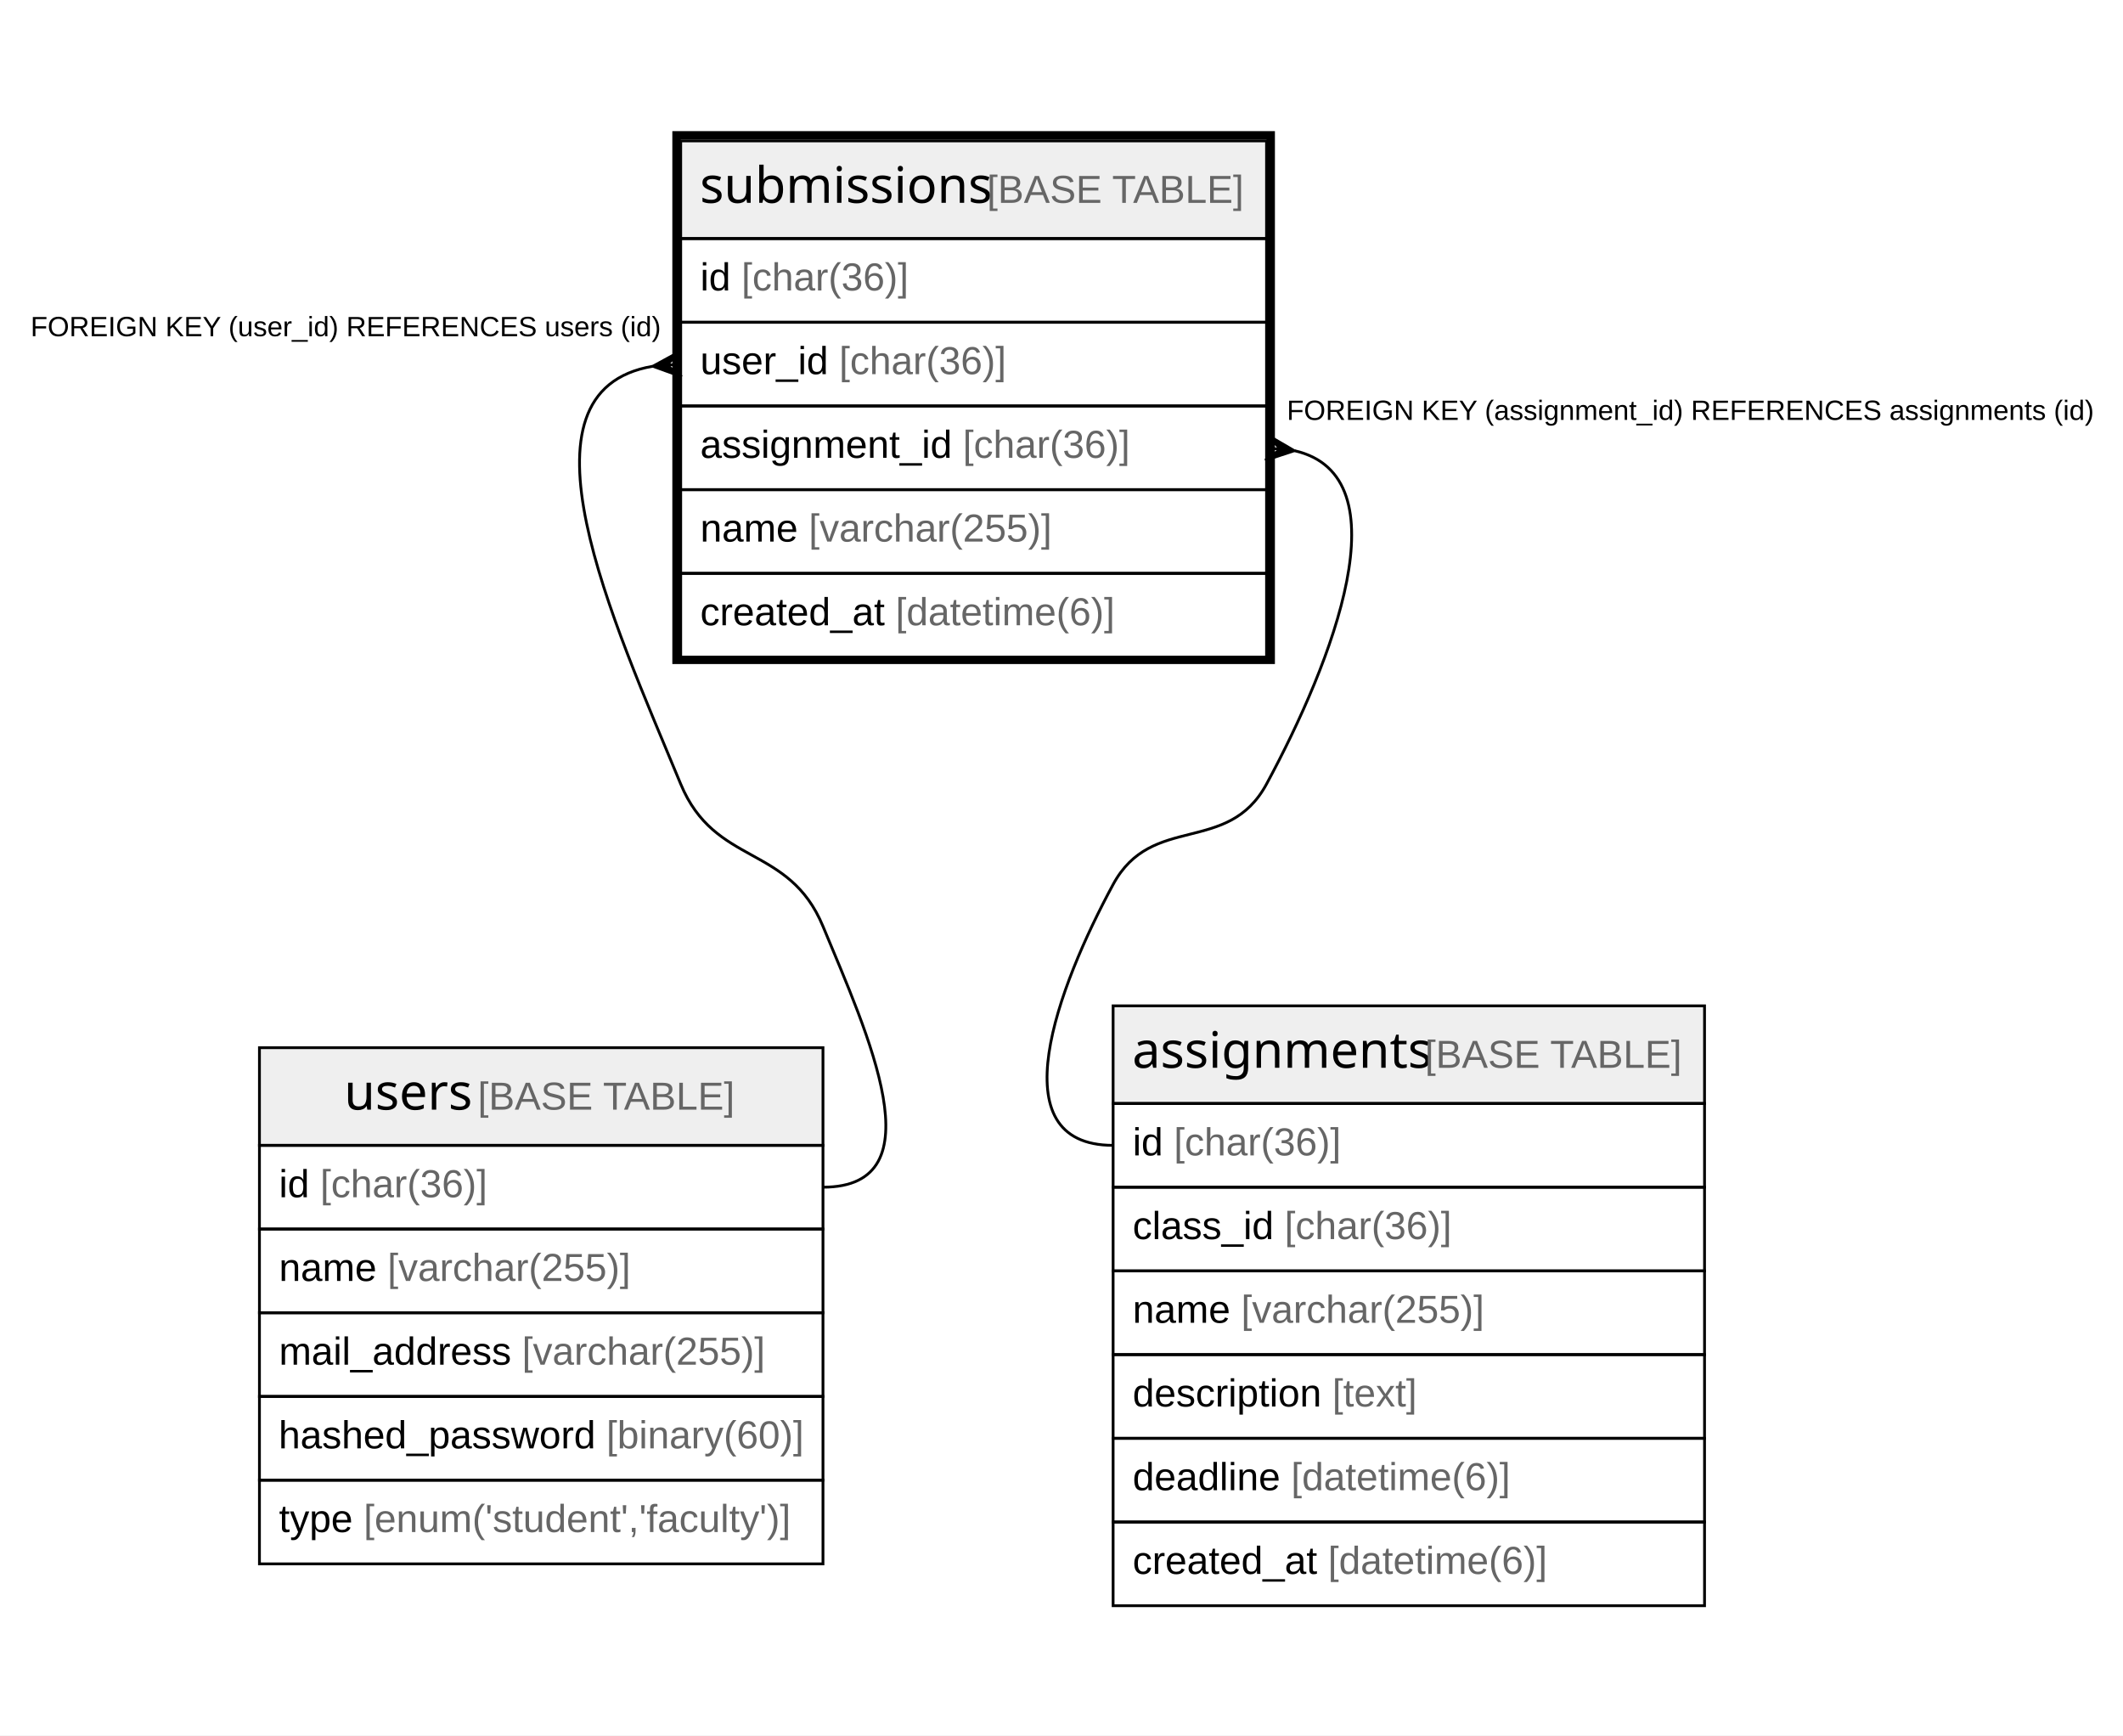
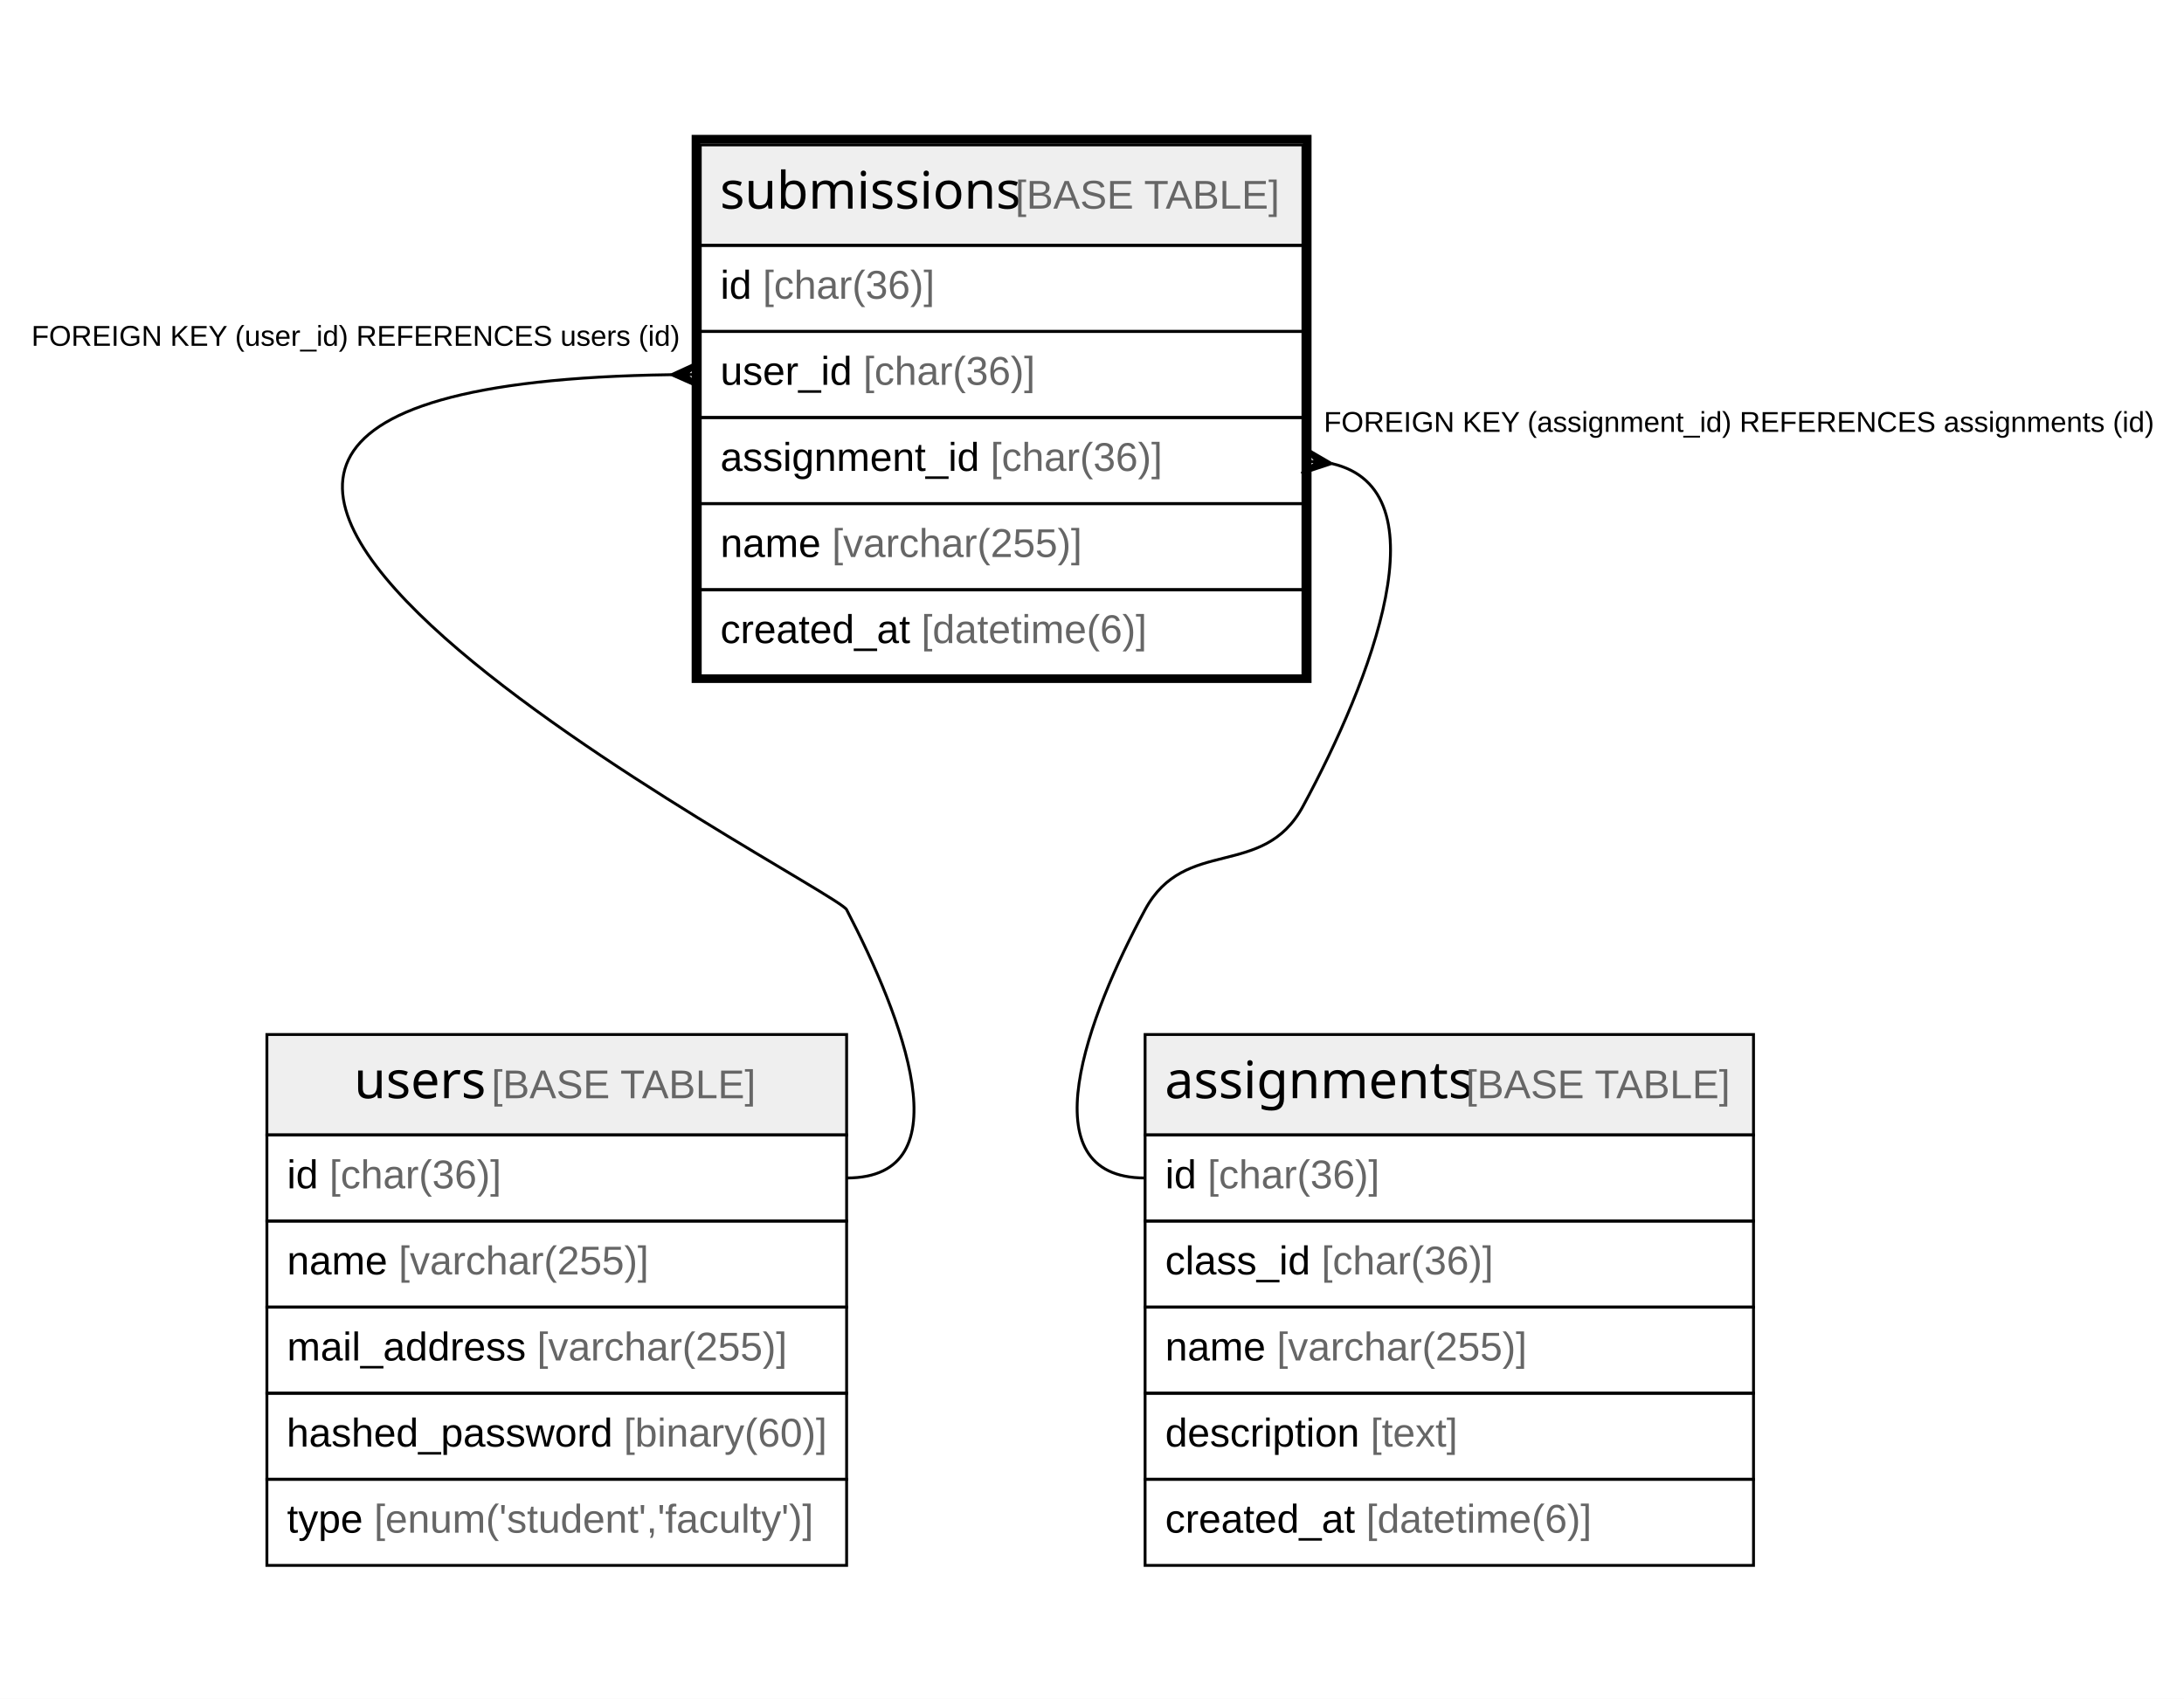
- <svg xmlns="http://www.w3.org/2000/svg" width="761pt" height="622pt" viewBox="0.00 0.00 761.00 622.00">
-   <g id="graph0" class="graph" transform="scale(1 1) rotate(0) translate(4 618)">
-     <polygon fill="#ffffff" stroke="transparent" points="-4,4 -4,-618 757,-618 757,4 -4,4" />
+ <svg xmlns="http://www.w3.org/2000/svg" width="761pt" height="592pt" viewBox="0.00 0.00 761.00 592.00">
+   <g id="graph0" class="graph" transform="scale(1 1) rotate(0) translate(4 588)">
+     <polygon fill="#ffffff" stroke="transparent" points="-4,4 -4,-588 757,-588 757,4 -4,4" />
    <g id="node1" class="node">
-       <polygon fill="#efefef" stroke="transparent" points="240,-532.5 240,-567.5 450,-567.5 450,-532.5 240,-532.5" />
-       <polygon fill="none" stroke="#000000" points="240,-532.5 240,-567.5 450,-567.5 450,-532.5 240,-532.5" />
-       <text text-anchor="start" x="246.87" y="-545.3" font-family="Arial Bold" font-size="18.00" fill="#000000">submissions</text>
-       <text text-anchor="start" x="345.876" y="-545.3" font-family="Arial" font-size="14.00" fill="#000000"> </text>
-       <text text-anchor="start" x="349.766" y="-545.3" font-family="Arial" font-size="14.00" fill="#666666">[BASE TABLE]</text>
-       <polygon fill="none" stroke="#000000" points="240,-502.5 240,-532.5 450,-532.5 450,-502.5 240,-502.5" />
-       <text text-anchor="start" x="247" y="-513.9" font-family="Arial" font-size="14.00" fill="#000000">id </text>
-       <text text-anchor="start" x="261.78" y="-513.9" font-family="Arial" font-size="14.00" fill="#666666">[char(36)]</text>
+       <polygon fill="#efefef" stroke="transparent" points="240,-502.5 240,-537.5 450,-537.5 450,-502.5 240,-502.5" />
+       <polygon fill="none" stroke="#000000" points="240,-502.5 240,-537.5 450,-537.5 450,-502.5 240,-502.5" />
+       <text text-anchor="start" x="246.87" y="-515.3" font-family="Arial Bold" font-size="18.00" fill="#000000">submissions</text>
+       <text text-anchor="start" x="345.876" y="-515.3" font-family="Arial" font-size="14.00" fill="#000000"> </text>
+       <text text-anchor="start" x="349.766" y="-515.3" font-family="Arial" font-size="14.00" fill="#666666">[BASE TABLE]</text>
      <polygon fill="none" stroke="#000000" points="240,-472.5 240,-502.5 450,-502.5 450,-472.5 240,-472.5" />
-       <text text-anchor="start" x="247" y="-483.9" font-family="Arial" font-size="14.00" fill="#000000">user_id </text>
-       <text text-anchor="start" x="296.788" y="-483.9" font-family="Arial" font-size="14.00" fill="#666666">[char(36)]</text>
+       <text text-anchor="start" x="247" y="-483.9" font-family="Arial" font-size="14.00" fill="#000000">id </text>
+       <text text-anchor="start" x="261.78" y="-483.9" font-family="Arial" font-size="14.00" fill="#666666">[char(36)]</text>
      <polygon fill="none" stroke="#000000" points="240,-442.5 240,-472.5 450,-472.5 450,-442.5 240,-442.5" />
-       <text text-anchor="start" x="247" y="-453.9" font-family="Arial" font-size="14.00" fill="#000000">assignment_id </text>
-       <text text-anchor="start" x="341.133" y="-453.9" font-family="Arial" font-size="14.00" fill="#666666">[char(36)]</text>
+       <text text-anchor="start" x="247" y="-453.9" font-family="Arial" font-size="14.00" fill="#000000">user_id </text>
+       <text text-anchor="start" x="296.788" y="-453.9" font-family="Arial" font-size="14.00" fill="#666666">[char(36)]</text>
      <polygon fill="none" stroke="#000000" points="240,-412.5 240,-442.5 450,-442.5 450,-412.5 240,-412.5" />
-       <text text-anchor="start" x="247" y="-423.9" font-family="Arial" font-size="14.00" fill="#000000">name </text>
-       <text text-anchor="start" x="285.899" y="-423.9" font-family="Arial" font-size="14.00" fill="#666666">[varchar(255)]</text>
+       <text text-anchor="start" x="247" y="-423.9" font-family="Arial" font-size="14.00" fill="#000000">assignment_id </text>
+       <text text-anchor="start" x="341.133" y="-423.9" font-family="Arial" font-size="14.00" fill="#666666">[char(36)]</text>
      <polygon fill="none" stroke="#000000" points="240,-382.5 240,-412.5 450,-412.5 450,-382.5 240,-382.5" />
-       <text text-anchor="start" x="247" y="-393.9" font-family="Arial" font-size="14.00" fill="#000000">created_at </text>
-       <text text-anchor="start" x="317.028" y="-393.9" font-family="Arial" font-size="14.00" fill="#666666">[datetime(6)]</text>
-       <polygon fill="none" stroke="#000000" stroke-width="3" points="238.5,-381.5 238.5,-569.5 451.5,-569.5 451.5,-381.5 238.5,-381.5" />
+       <text text-anchor="start" x="247" y="-393.9" font-family="Arial" font-size="14.00" fill="#000000">name </text>
+       <text text-anchor="start" x="285.899" y="-393.9" font-family="Arial" font-size="14.00" fill="#666666">[varchar(255)]</text>
+       <polygon fill="none" stroke="#000000" points="240,-352.5 240,-382.5 450,-382.5 450,-352.5 240,-352.5" />
+       <text text-anchor="start" x="247" y="-363.9" font-family="Arial" font-size="14.00" fill="#000000">created_at </text>
+       <text text-anchor="start" x="317.028" y="-363.9" font-family="Arial" font-size="14.00" fill="#666666">[datetime(6)]</text>
+       <polygon fill="none" stroke="#000000" stroke-width="3" points="238.5,-351.5 238.5,-539.5 451.5,-539.5 451.5,-351.5 238.5,-351.5" />
    </g>
    <g id="node2" class="node">
-       <polygon fill="#efefef" stroke="transparent" points="89,-207.5 89,-242.5 291,-242.5 291,-207.5 89,-207.5" />
-       <polygon fill="none" stroke="#000000" points="89,-207.5 89,-242.5 291,-242.5 291,-207.5 89,-207.5" />
-       <text text-anchor="start" x="119.371" y="-220.3" font-family="Arial Bold" font-size="18.00" fill="#000000">users</text>
-       <text text-anchor="start" x="163.375" y="-220.3" font-family="Arial" font-size="14.00" fill="#000000"> </text>
-       <text text-anchor="start" x="167.266" y="-220.3" font-family="Arial" font-size="14.00" fill="#666666">[BASE TABLE]</text>
-       <polygon fill="none" stroke="#000000" points="89,-177.5 89,-207.5 291,-207.5 291,-177.5 89,-177.5" />
-       <text text-anchor="start" x="96" y="-188.9" font-family="Arial" font-size="14.00" fill="#000000">id </text>
-       <text text-anchor="start" x="110.78" y="-188.9" font-family="Arial" font-size="14.00" fill="#666666">[char(36)]</text>
-       <polygon fill="none" stroke="#000000" points="89,-147.5 89,-177.5 291,-177.5 291,-147.5 89,-147.5" />
-       <text text-anchor="start" x="96" y="-158.9" font-family="Arial" font-size="14.00" fill="#000000">name </text>
-       <text text-anchor="start" x="134.899" y="-158.9" font-family="Arial" font-size="14.00" fill="#666666">[varchar(255)]</text>
-       <polygon fill="none" stroke="#000000" points="89,-117.5 89,-147.5 291,-147.5 291,-117.5 89,-117.5" />
-       <text text-anchor="start" x="96" y="-128.9" font-family="Arial" font-size="14.00" fill="#000000">mail_address </text>
-       <text text-anchor="start" x="183.121" y="-128.9" font-family="Arial" font-size="14.00" fill="#666666">[varchar(255)]</text>
-       <polygon fill="none" stroke="#000000" points="89,-87.5 89,-117.5 291,-117.5 291,-87.5 89,-87.5" />
-       <text text-anchor="start" x="95.867" y="-98.9" font-family="Arial" font-size="14.00" fill="#000000">hashed_password </text>
-       <text text-anchor="start" x="213.351" y="-98.9" font-family="Arial" font-size="14.00" fill="#666666">[binary(60)]</text>
-       <polygon fill="none" stroke="#000000" points="89,-57.5 89,-87.5 291,-87.5 291,-57.5 89,-57.5" />
-       <text text-anchor="start" x="96" y="-68.9" font-family="Arial" font-size="14.00" fill="#000000">type </text>
-       <text text-anchor="start" x="126.346" y="-68.9" font-family="Arial" font-size="14.00" fill="#666666">[enum('student','faculty')]</text>
+       <polygon fill="#efefef" stroke="transparent" points="89,-192.5 89,-227.5 291,-227.5 291,-192.5 89,-192.5" />
+       <polygon fill="none" stroke="#000000" points="89,-192.5 89,-227.5 291,-227.5 291,-192.5 89,-192.5" />
+       <text text-anchor="start" x="119.371" y="-205.3" font-family="Arial Bold" font-size="18.00" fill="#000000">users</text>
+       <text text-anchor="start" x="163.375" y="-205.3" font-family="Arial" font-size="14.00" fill="#000000"> </text>
+       <text text-anchor="start" x="167.266" y="-205.3" font-family="Arial" font-size="14.00" fill="#666666">[BASE TABLE]</text>
+       <polygon fill="none" stroke="#000000" points="89,-162.5 89,-192.5 291,-192.5 291,-162.5 89,-162.5" />
+       <text text-anchor="start" x="96" y="-173.9" font-family="Arial" font-size="14.00" fill="#000000">id </text>
+       <text text-anchor="start" x="110.78" y="-173.9" font-family="Arial" font-size="14.00" fill="#666666">[char(36)]</text>
+       <polygon fill="none" stroke="#000000" points="89,-132.5 89,-162.5 291,-162.5 291,-132.5 89,-132.5" />
+       <text text-anchor="start" x="96" y="-143.9" font-family="Arial" font-size="14.00" fill="#000000">name </text>
+       <text text-anchor="start" x="134.899" y="-143.9" font-family="Arial" font-size="14.00" fill="#666666">[varchar(255)]</text>
+       <polygon fill="none" stroke="#000000" points="89,-102.5 89,-132.5 291,-132.5 291,-102.5 89,-102.5" />
+       <text text-anchor="start" x="96" y="-113.9" font-family="Arial" font-size="14.00" fill="#000000">mail_address </text>
+       <text text-anchor="start" x="183.121" y="-113.9" font-family="Arial" font-size="14.00" fill="#666666">[varchar(255)]</text>
+       <polygon fill="none" stroke="#000000" points="89,-72.5 89,-102.5 291,-102.5 291,-72.5 89,-72.5" />
+       <text text-anchor="start" x="95.867" y="-83.9" font-family="Arial" font-size="14.00" fill="#000000">hashed_password </text>
+       <text text-anchor="start" x="213.351" y="-83.9" font-family="Arial" font-size="14.00" fill="#666666">[binary(60)]</text>
+       <polygon fill="none" stroke="#000000" points="89,-42.5 89,-72.5 291,-72.5 291,-42.5 89,-42.5" />
+       <text text-anchor="start" x="96" y="-53.9" font-family="Arial" font-size="14.00" fill="#000000">type </text>
+       <text text-anchor="start" x="126.346" y="-53.9" font-family="Arial" font-size="14.00" fill="#666666">[enum('student','faculty')]</text>
    </g>
    <g id="edge1" class="edge">
-       <path fill="none" stroke="#000000" d="M229.976,-486.723C177.58,-477.879 215.803,-395.418 240,-337 252.267,-307.385 278.733,-315.615 291,-286 306.903,-247.608 332.556,-192.5 291,-192.5" />
-       <polygon fill="#000000" stroke="#000000" points="230.03,-486.727 239.652,-491.986 235.015,-487.114 240,-487.5 240,-487.5 240,-487.5 235.015,-487.114 240.348,-483.014 230.03,-486.727 230.03,-486.727" />
-       <text text-anchor="start" x="6.945" y="-497.5" font-family="Arial" font-size="10.00" fill="#000000">FOREIGN KEY (user_id) REFERENCES users (id)</text>
+       <path fill="none" stroke="#000000" d="M229.942,-457.433C-58.01,-453.516 286.815,-279.077 291,-271 310.118,-234.103 332.556,-177.5 291,-177.5" />
+       <polygon fill="#000000" stroke="#000000" points="230,-457.433 239.97,-462 235,-457.467 240,-457.5 240,-457.5 240,-457.5 235,-457.467 240.03,-453 230,-457.433 230,-457.433" />
+       <text text-anchor="start" x="6.945" y="-467.5" font-family="Arial" font-size="10.00" fill="#000000">FOREIGN KEY (user_id) REFERENCES users (id)</text>
    </g>
    <g id="node3" class="node">
-       <polygon fill="#efefef" stroke="transparent" points="395,-222.5 395,-257.5 607,-257.5 607,-222.5 395,-222.5" />
-       <polygon fill="none" stroke="#000000" points="395,-222.5 395,-257.5 607,-257.5 607,-222.5 395,-222.5" />
-       <text text-anchor="start" x="401.863" y="-235.3" font-family="Arial Bold" font-size="18.00" fill="#000000">assignments</text>
-       <text text-anchor="start" x="502.883" y="-235.3" font-family="Arial" font-size="14.00" fill="#000000"> </text>
-       <text text-anchor="start" x="506.774" y="-235.3" font-family="Arial" font-size="14.00" fill="#666666">[BASE TABLE]</text>
-       <polygon fill="none" stroke="#000000" points="395,-192.5 395,-222.5 607,-222.5 607,-192.5 395,-192.5" />
-       <text text-anchor="start" x="402" y="-203.9" font-family="Arial" font-size="14.00" fill="#000000">id </text>
-       <text text-anchor="start" x="416.78" y="-203.9" font-family="Arial" font-size="14.00" fill="#666666">[char(36)]</text>
+       <polygon fill="#efefef" stroke="transparent" points="395,-192.5 395,-227.5 607,-227.5 607,-192.5 395,-192.5" />
+       <polygon fill="none" stroke="#000000" points="395,-192.5 395,-227.5 607,-227.5 607,-192.5 395,-192.5" />
+       <text text-anchor="start" x="401.863" y="-205.3" font-family="Arial Bold" font-size="18.00" fill="#000000">assignments</text>
+       <text text-anchor="start" x="502.883" y="-205.3" font-family="Arial" font-size="14.00" fill="#000000"> </text>
+       <text text-anchor="start" x="506.774" y="-205.3" font-family="Arial" font-size="14.00" fill="#666666">[BASE TABLE]</text>
      <polygon fill="none" stroke="#000000" points="395,-162.5 395,-192.5 607,-192.5 607,-162.5 395,-162.5" />
-       <text text-anchor="start" x="402" y="-173.9" font-family="Arial" font-size="14.00" fill="#000000">class_id </text>
-       <text text-anchor="start" x="456.452" y="-173.9" font-family="Arial" font-size="14.00" fill="#666666">[char(36)]</text>
+       <text text-anchor="start" x="402" y="-173.9" font-family="Arial" font-size="14.00" fill="#000000">id </text>
+       <text text-anchor="start" x="416.78" y="-173.9" font-family="Arial" font-size="14.00" fill="#666666">[char(36)]</text>
      <polygon fill="none" stroke="#000000" points="395,-132.5 395,-162.5 607,-162.5 607,-132.5 395,-132.5" />
-       <text text-anchor="start" x="402" y="-143.9" font-family="Arial" font-size="14.00" fill="#000000">name </text>
-       <text text-anchor="start" x="440.899" y="-143.9" font-family="Arial" font-size="14.00" fill="#666666">[varchar(255)]</text>
+       <text text-anchor="start" x="402" y="-143.9" font-family="Arial" font-size="14.00" fill="#000000">class_id </text>
+       <text text-anchor="start" x="456.452" y="-143.9" font-family="Arial" font-size="14.00" fill="#666666">[char(36)]</text>
      <polygon fill="none" stroke="#000000" points="395,-102.5 395,-132.5 607,-132.5 607,-102.5 395,-102.5" />
-       <text text-anchor="start" x="402" y="-113.9" font-family="Arial" font-size="14.00" fill="#000000">description </text>
-       <text text-anchor="start" x="473.568" y="-113.9" font-family="Arial" font-size="14.00" fill="#666666">[text]</text>
+       <text text-anchor="start" x="402" y="-113.9" font-family="Arial" font-size="14.00" fill="#000000">name </text>
+       <text text-anchor="start" x="440.899" y="-113.9" font-family="Arial" font-size="14.00" fill="#666666">[varchar(255)]</text>
      <polygon fill="none" stroke="#000000" points="395,-72.5 395,-102.5 607,-102.5 607,-72.5 395,-72.5" />
-       <text text-anchor="start" x="402" y="-83.9" font-family="Arial" font-size="14.00" fill="#000000">deadline </text>
-       <text text-anchor="start" x="458.799" y="-83.9" font-family="Arial" font-size="14.00" fill="#666666">[datetime(6)]</text>
+       <text text-anchor="start" x="402" y="-83.9" font-family="Arial" font-size="14.00" fill="#000000">description </text>
+       <text text-anchor="start" x="473.568" y="-83.9" font-family="Arial" font-size="14.00" fill="#666666">[text]</text>
      <polygon fill="none" stroke="#000000" points="395,-42.5 395,-72.5 607,-72.5 607,-42.5 395,-42.5" />
      <text text-anchor="start" x="402" y="-53.9" font-family="Arial" font-size="14.00" fill="#000000">created_at </text>
      <text text-anchor="start" x="472.028" y="-53.9" font-family="Arial" font-size="14.00" fill="#666666">[datetime(6)]</text>
    </g>
    <g id="edge2" class="edge">
-       <path fill="none" stroke="#000000" d="M460.115,-456.446C499.619,-447.31 473.679,-380.799 450,-337 436.106,-311.3 408.894,-326.7 395,-301 375.237,-264.445 353.444,-207.5 395,-207.5" />
-       <polygon fill="#000000" stroke="#000000" points="459.946,-456.464 449.534,-453.024 454.973,-456.982 450,-457.5 450,-457.5 450,-457.5 454.973,-456.982 450.466,-461.976 459.946,-456.464 459.946,-456.464" />
-       <text text-anchor="start" x="457.27" y="-467.5" font-family="Arial" font-size="10.00" fill="#000000">FOREIGN KEY (assignment_id) REFERENCES assignments (id)</text>
+       <path fill="none" stroke="#000000" d="M460.115,-426.446C499.619,-417.31 473.679,-350.799 450,-307 436.106,-281.3 408.894,-296.7 395,-271 375.237,-234.445 353.444,-177.5 395,-177.5" />
+       <polygon fill="#000000" stroke="#000000" points="459.946,-426.464 449.534,-423.024 454.973,-426.982 450,-427.5 450,-427.5 450,-427.5 454.973,-426.982 450.466,-431.976 459.946,-426.464 459.946,-426.464" />
+       <text text-anchor="start" x="457.27" y="-437.5" font-family="Arial" font-size="10.00" fill="#000000">FOREIGN KEY (assignment_id) REFERENCES assignments (id)</text>
    </g>
  </g>
</svg>
